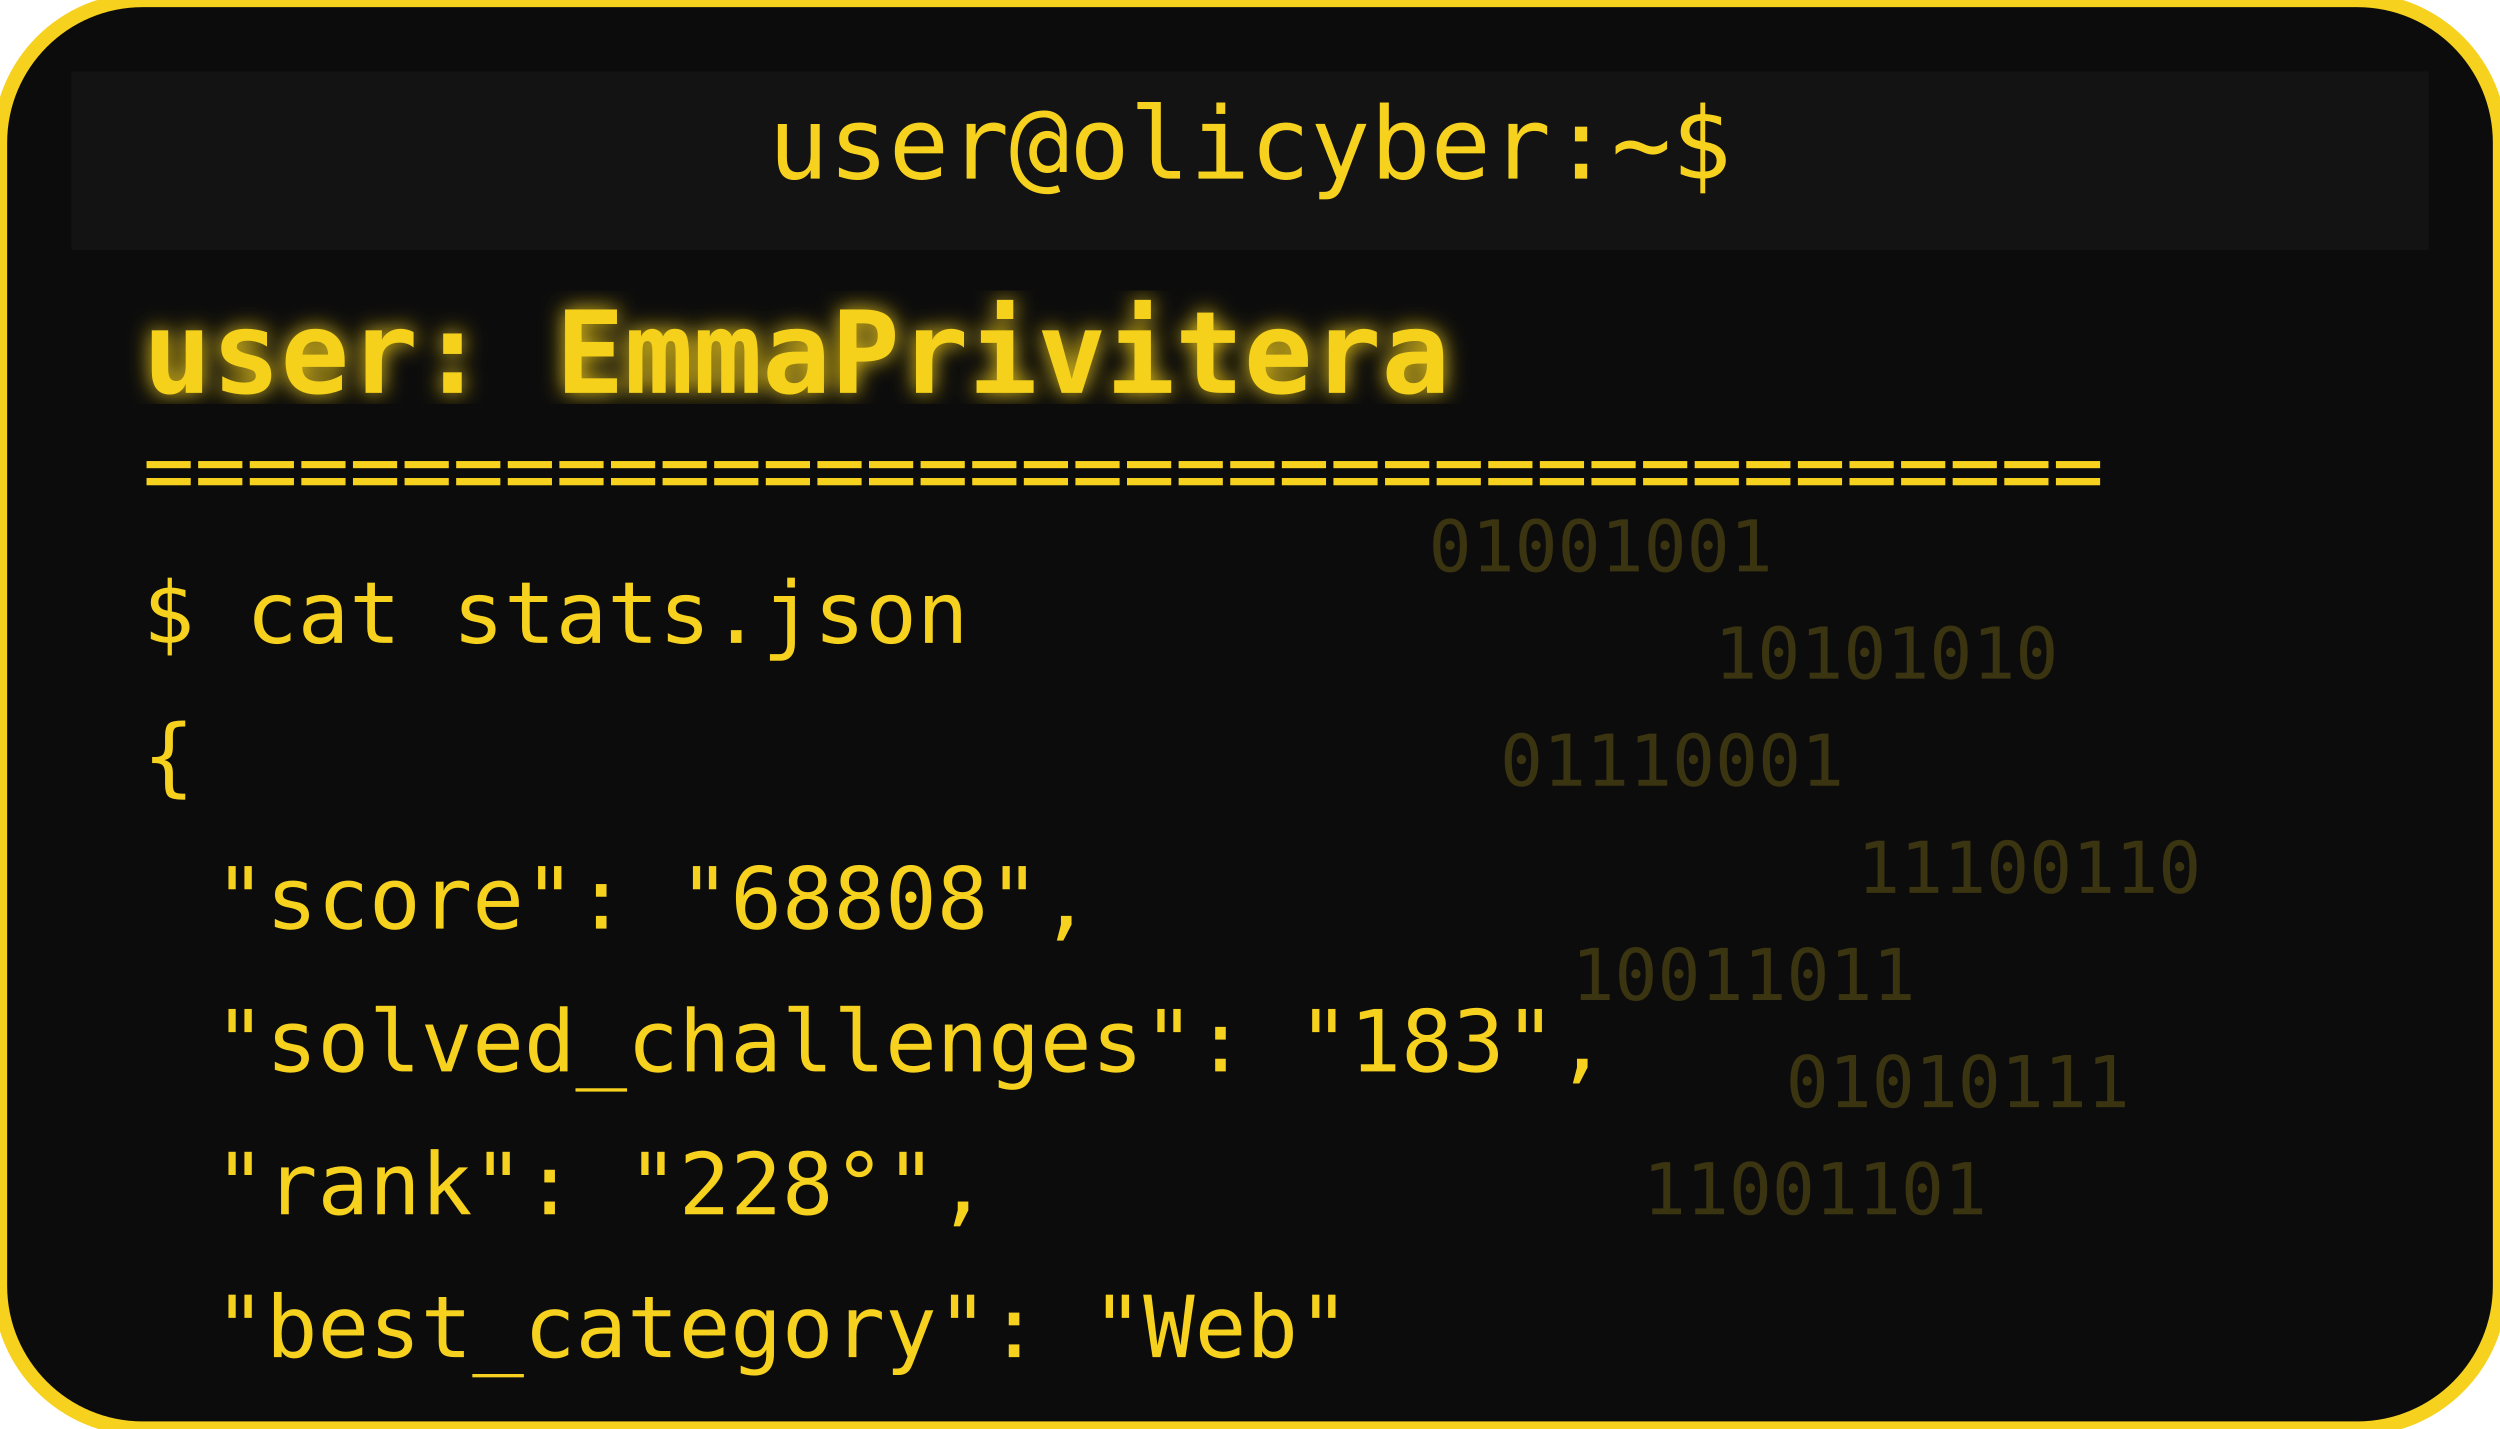
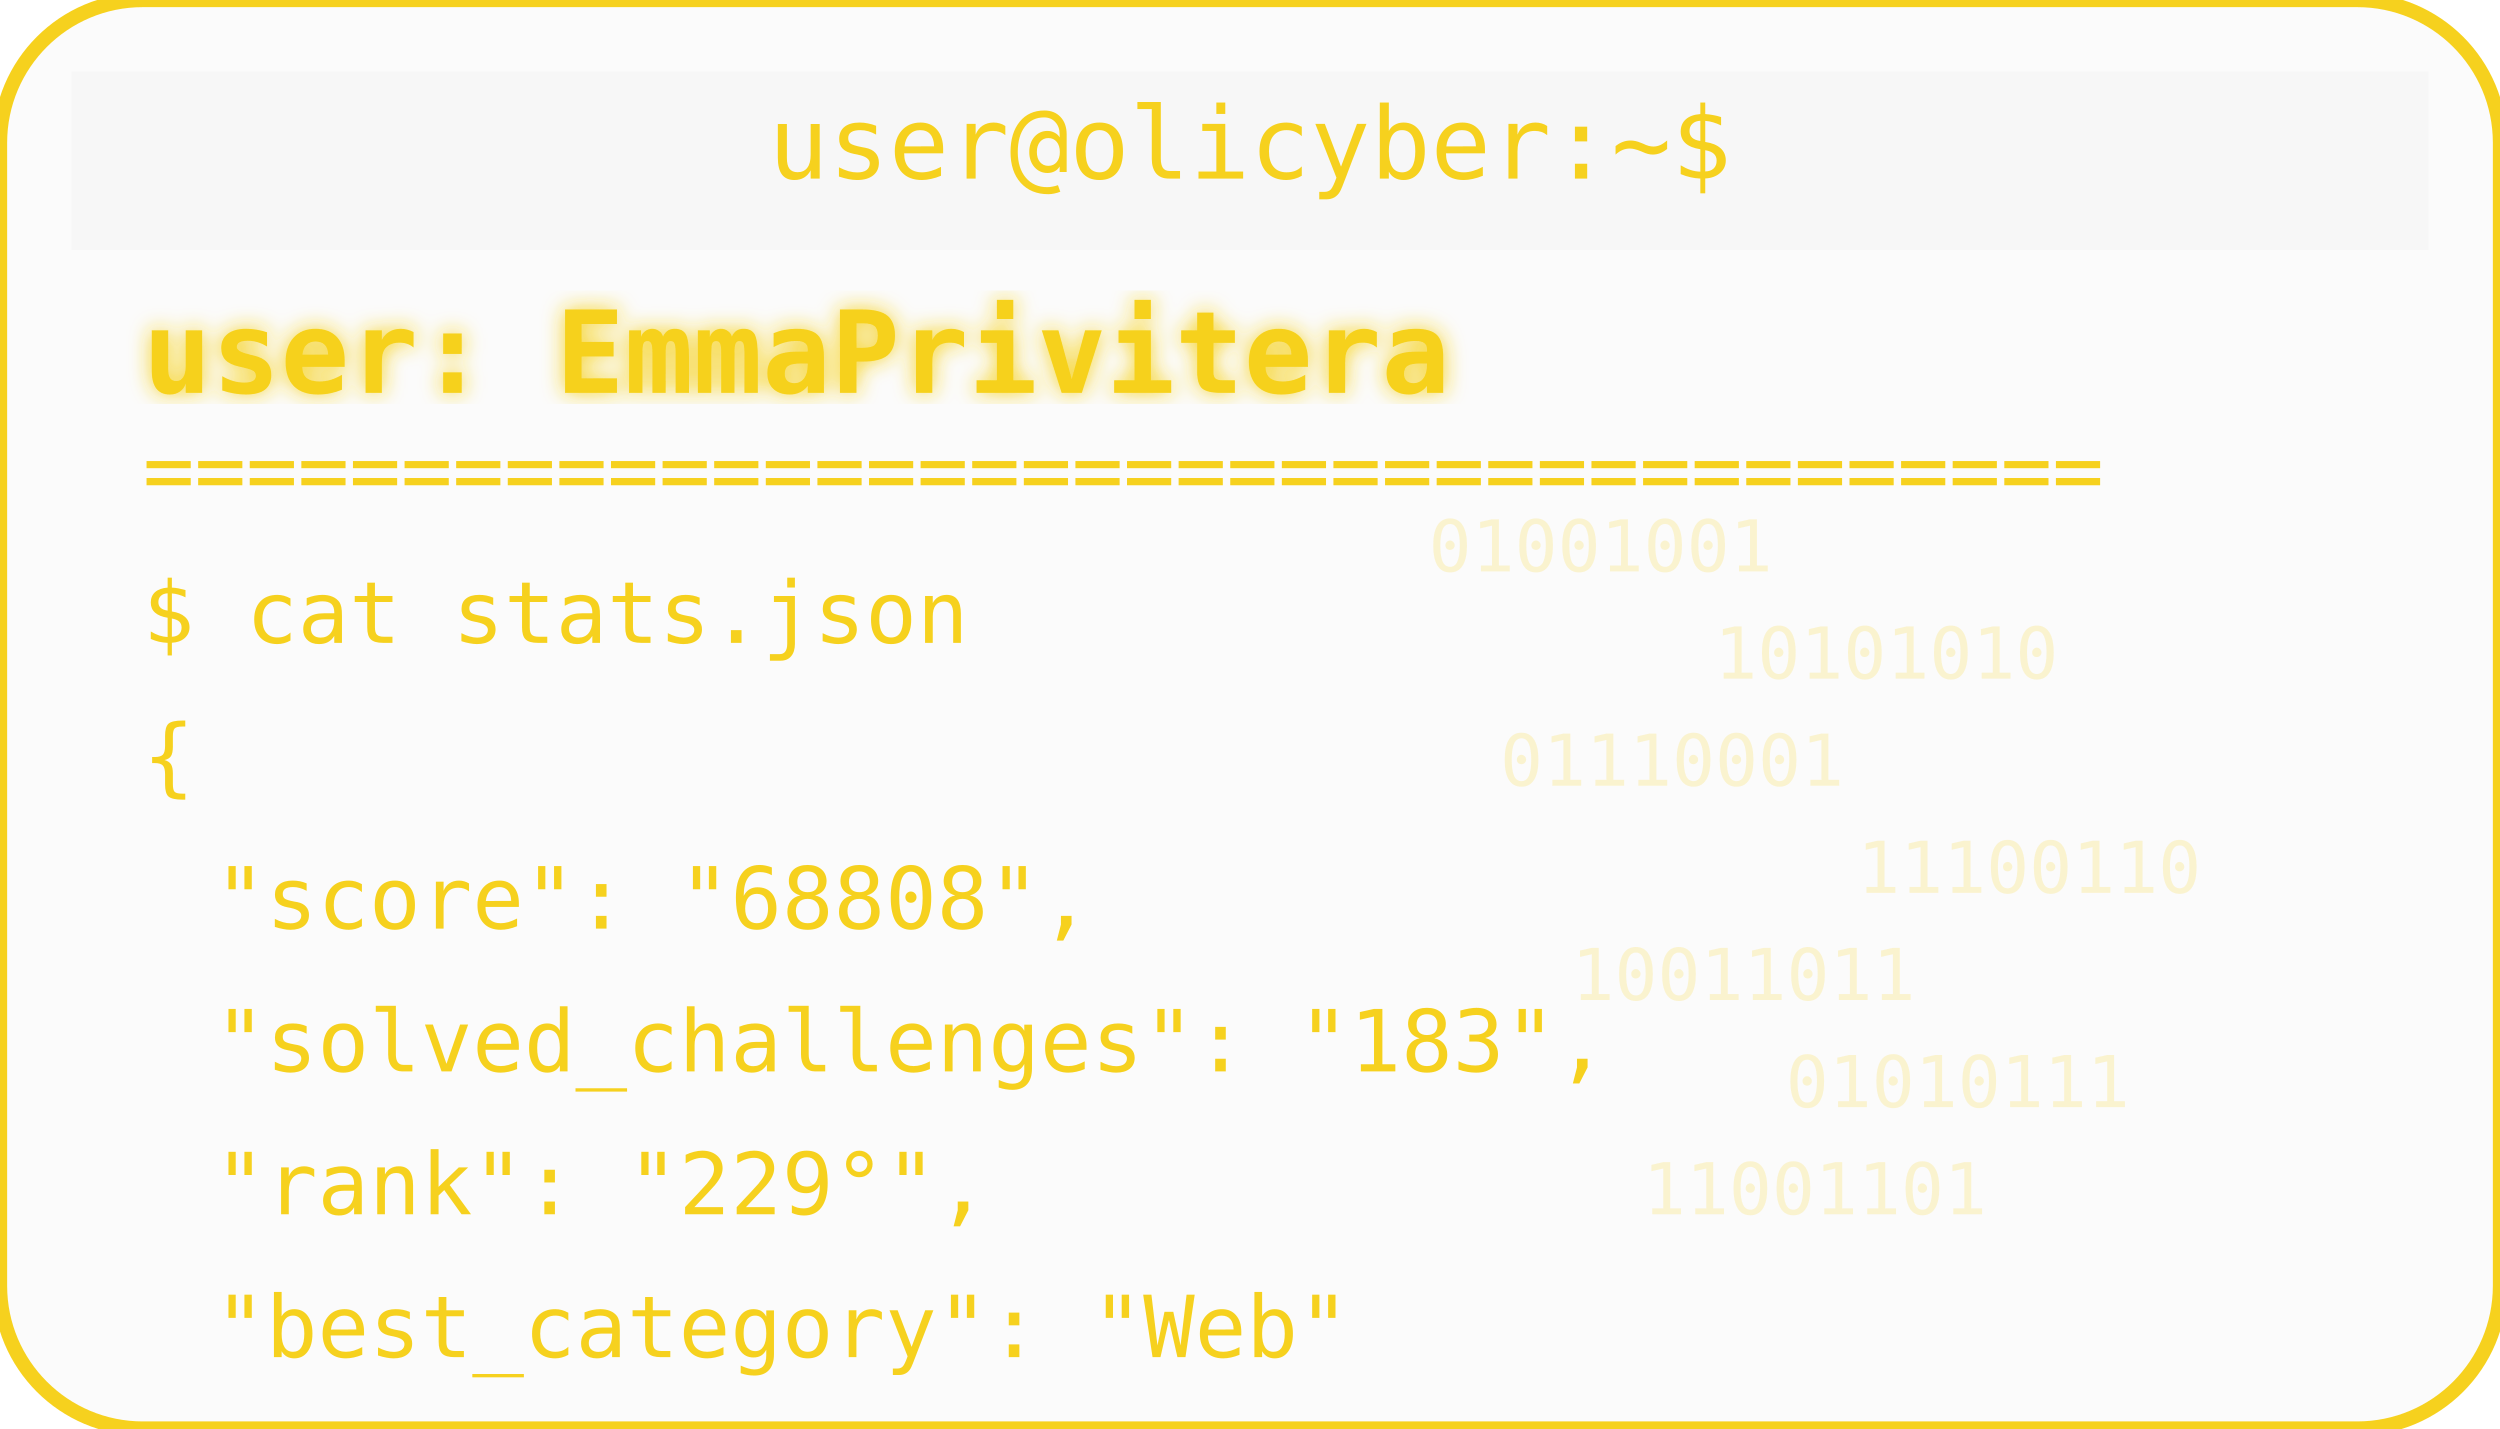
<svg xmlns="http://www.w3.org/2000/svg" width="350" height="200" viewBox="0 0 350 200">
  <defs>
    <filter id="matrixGlow">
      <feDropShadow dx="0" dy="0" stdDeviation="1.5" flood-color="#F6D11E" />
    </filter>
  </defs>
-   <rect width="350" height="200" rx="20" fill="#0c0c0c" stroke="#F6D11E" stroke-width="2" />
-   <rect x="10" y="10" width="330" height="25" rx="0" fill="#131313" />
+   <rect width="350" height="200" rx="20" fill="#00000004" stroke="#F6D11E" stroke-width="2" />
+   <rect x="10" y="10" width="330" height="25" rx="0" fill="#00000004" />
  <text x="175" y="25" text-anchor="middle" font-family="monospace" font-size="14" fill="#F6D11E">user@olicyber:~$</text>
  <text x="20" y="55" font-family="monospace" font-weight="bold" font-size="16" fill="#F6D11E" filter="url(#matrixGlow)">user: EmmaPrivitera</text>
  <text x="20" y="70" font-family="monospace" font-size="12" fill="#F6D11E">======================================</text>
  <text x="20" y="90" font-family="monospace" font-size="12" fill="#F6D11E">$ cat stats.json</text>
  <text x="20" y="110" font-family="monospace" font-size="12" fill="#F6D11E">{</text>
  <text x="30" y="130" font-family="monospace" font-size="12" fill="#F6D11E"> "score": "68808",</text>
  <text x="30" y="150" font-family="monospace" font-size="12" fill="#F6D11E"> "solved_challenges": "183",</text>
-   <text x="30" y="170" font-family="monospace" font-size="12" fill="#F6D11E"> "rank": "228°",</text>
+   <text x="30" y="170" font-family="monospace" font-size="12" fill="#F6D11E"> "rank": "229°",</text>
  <text x="30" y="190" font-family="monospace" font-size="12" fill="#F6D11E"> "best_category": "Web"</text>
  <g opacity="0.2">
    <text x="200" y="80" font-family="monospace" font-size="10" fill="#F6D11E">01001001</text>
    <text x="240" y="95" font-family="monospace" font-size="10" fill="#F6D11E">10101010</text>
    <text x="210" y="110" font-family="monospace" font-size="10" fill="#F6D11E">01110001</text>
    <text x="260" y="125" font-family="monospace" font-size="10" fill="#F6D11E">11100110</text>
    <text x="220" y="140" font-family="monospace" font-size="10" fill="#F6D11E">10011011</text>
    <text x="250" y="155" font-family="monospace" font-size="10" fill="#F6D11E">01010111</text>
    <text x="230" y="170" font-family="monospace" font-size="10" fill="#F6D11E">11001101</text>
  </g>
</svg>
